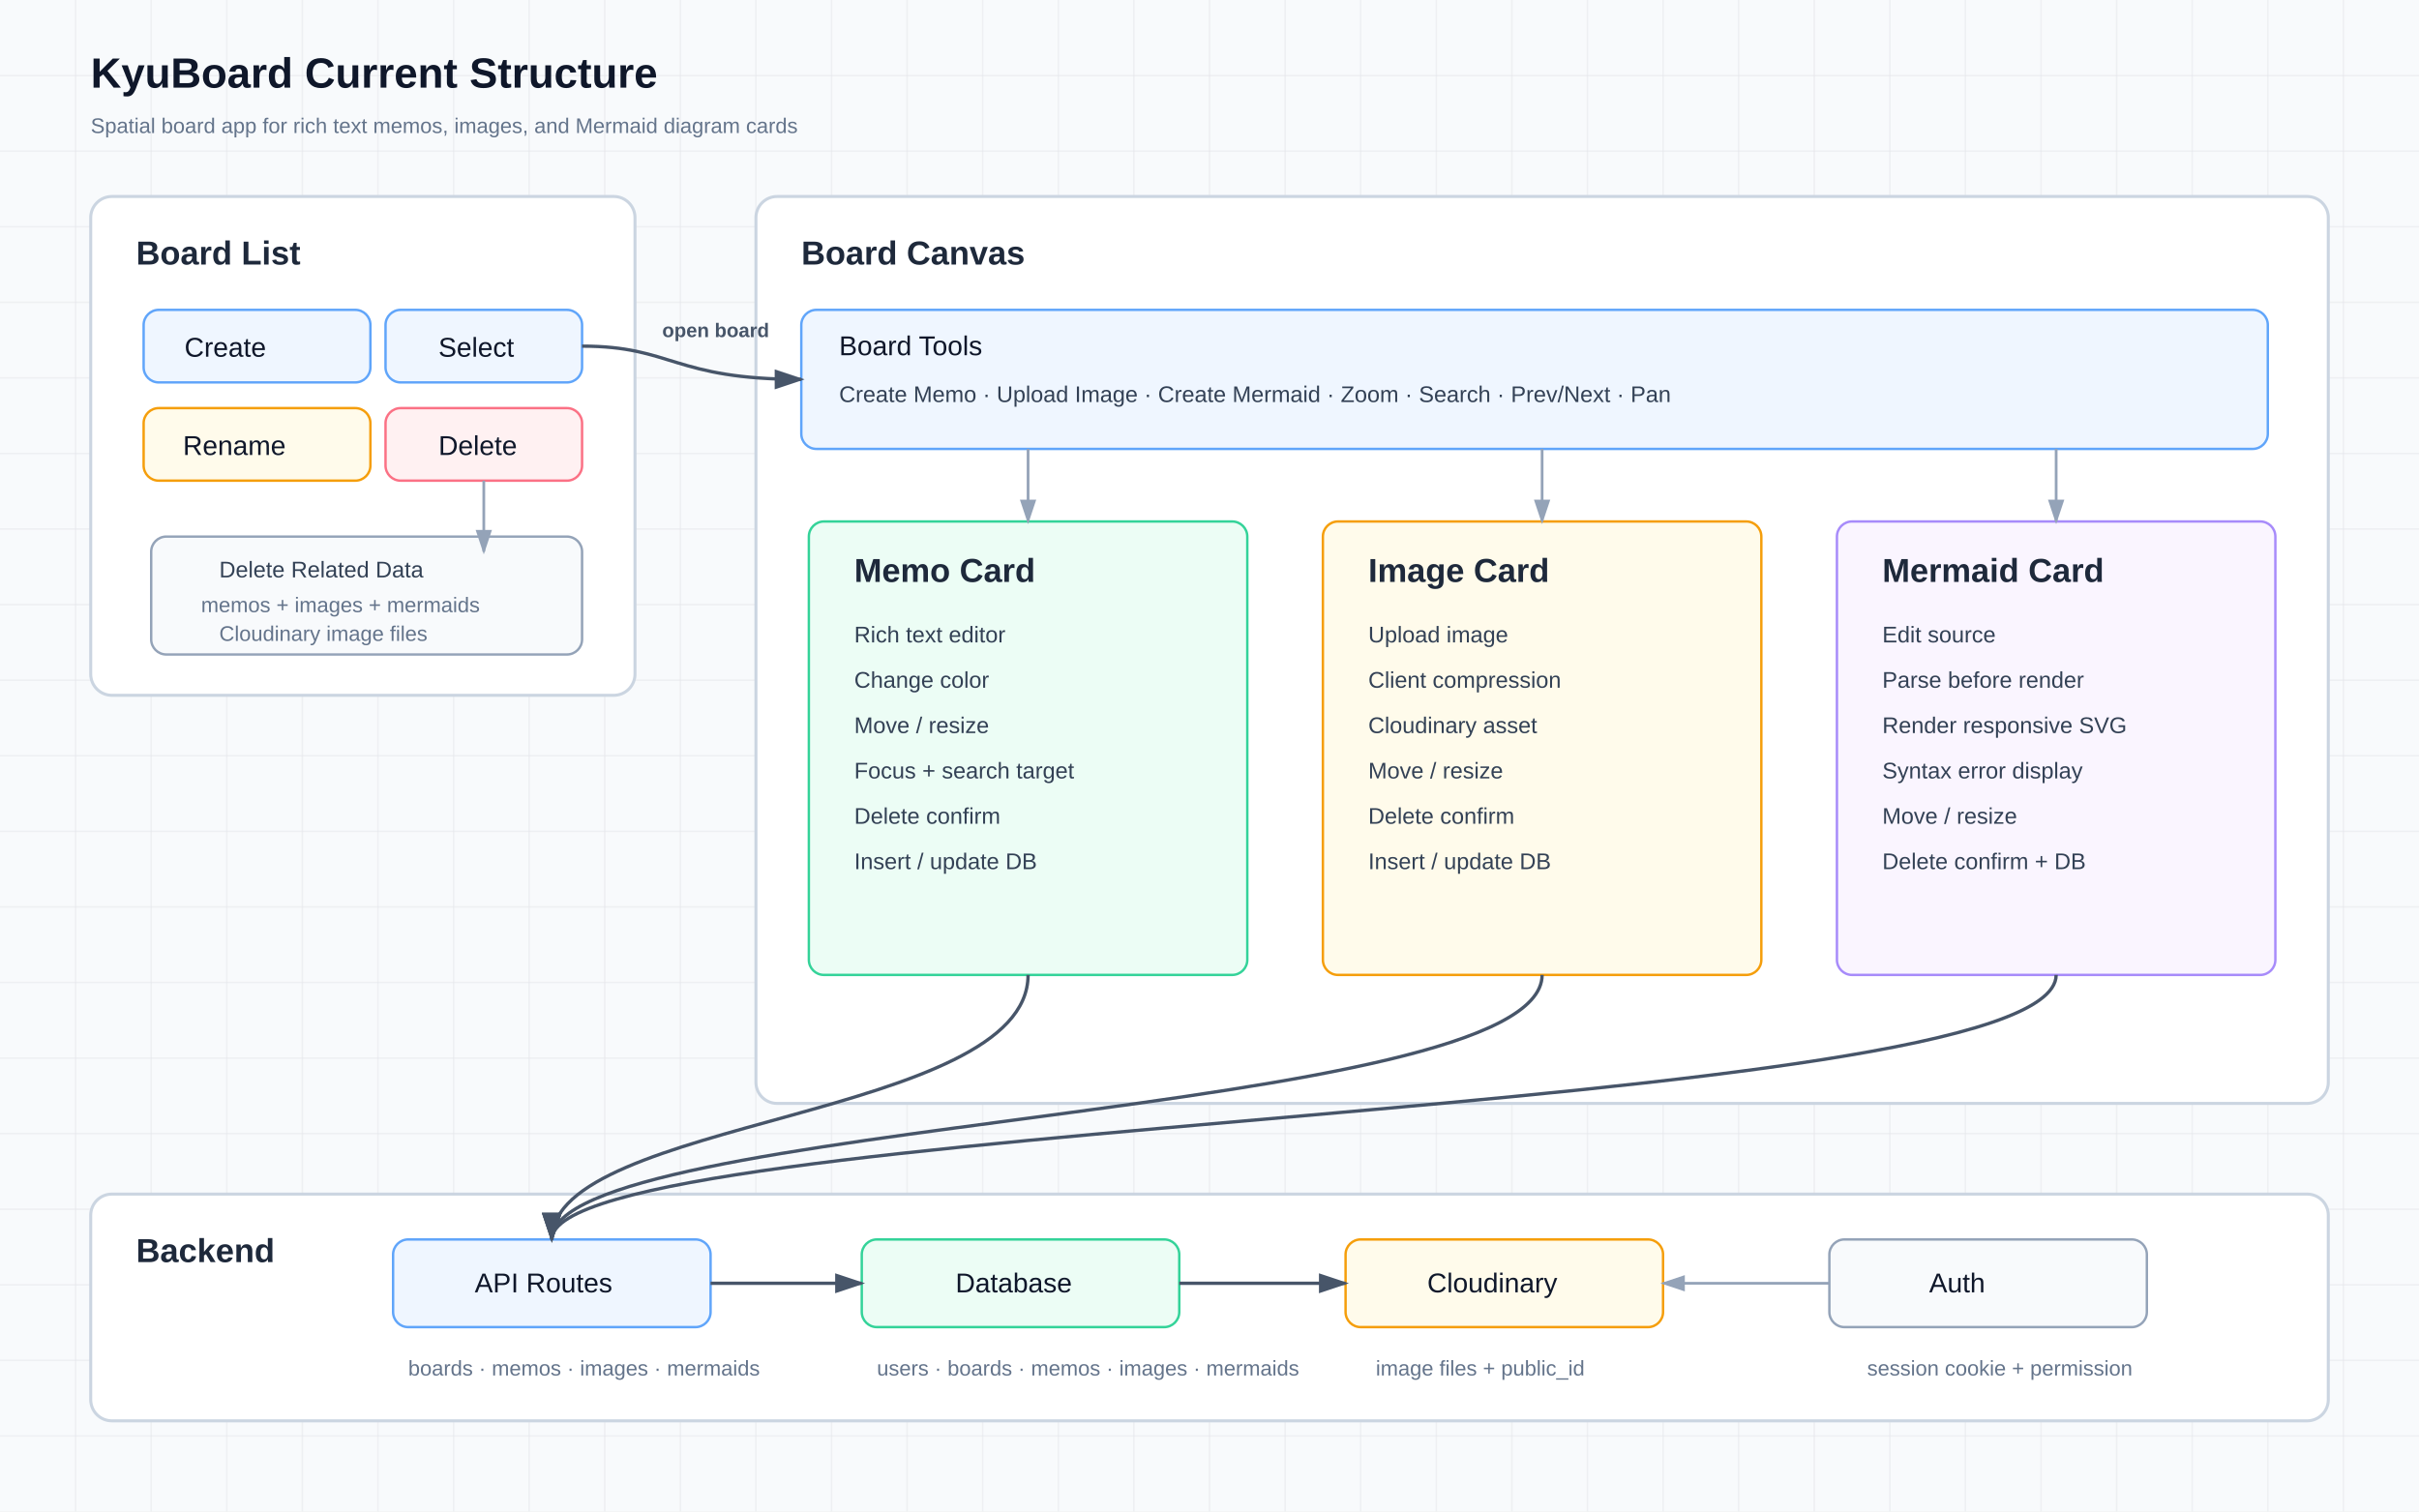
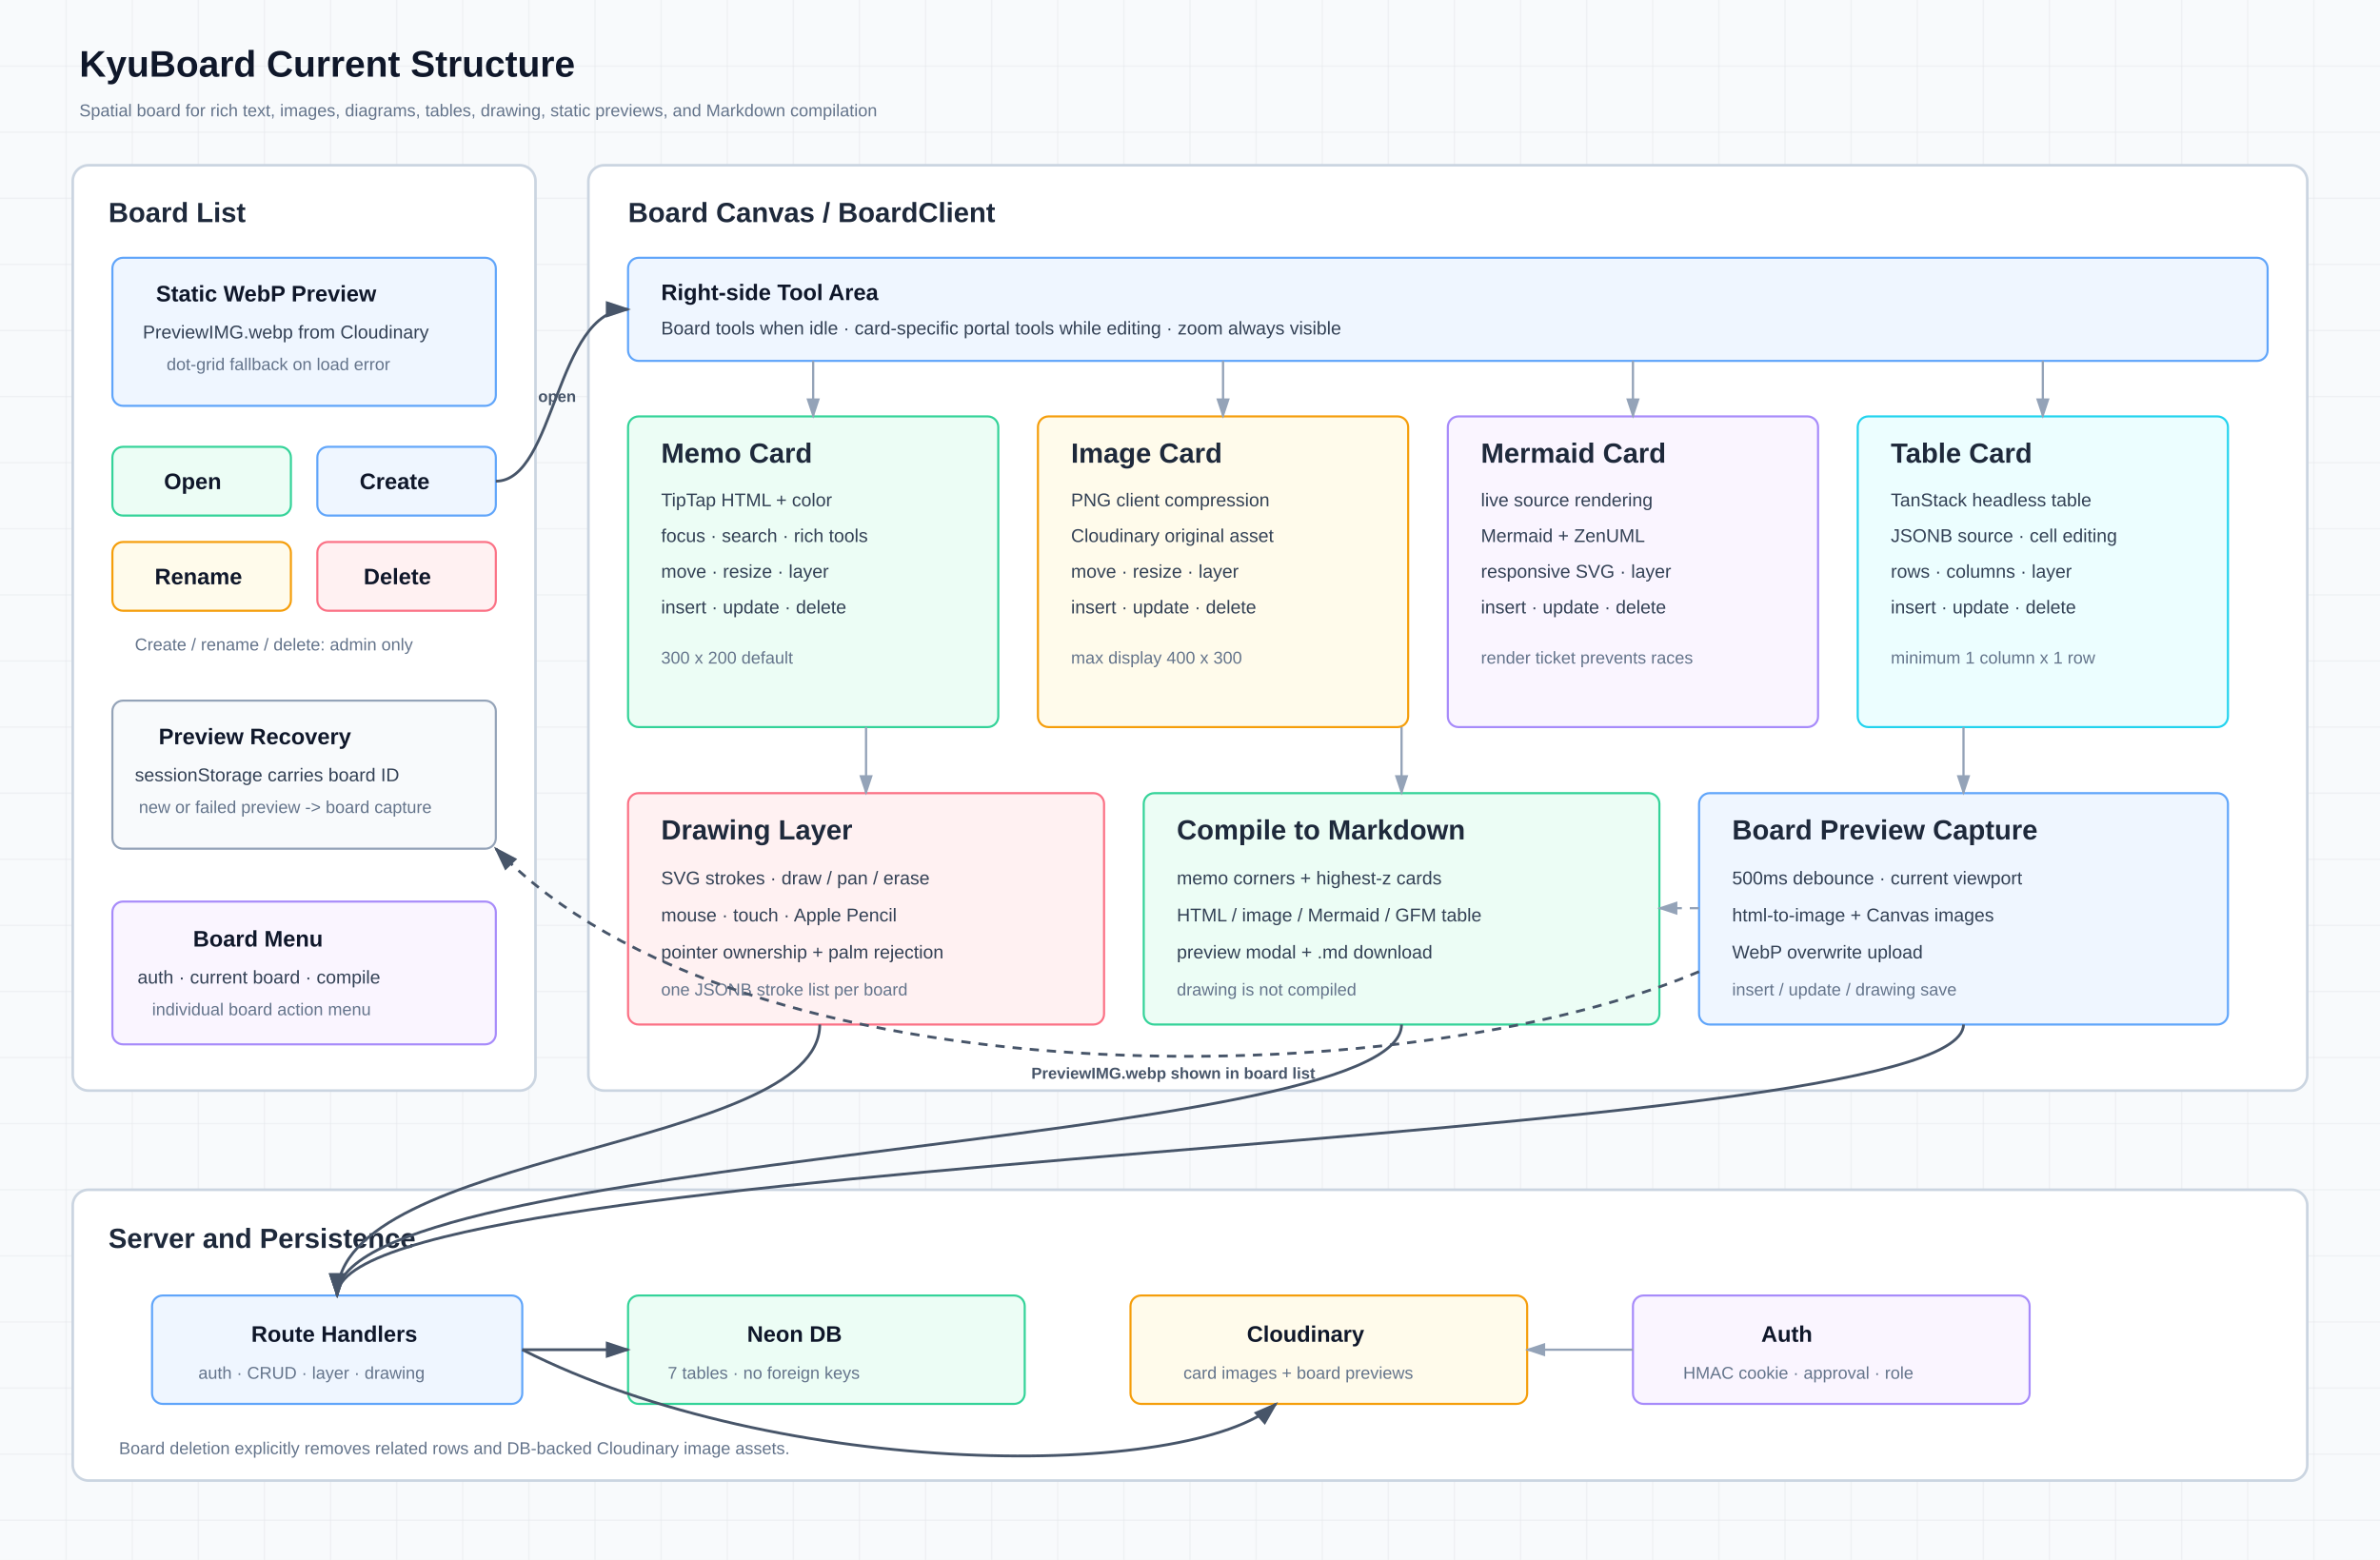
- <svg xmlns="http://www.w3.org/2000/svg" width="1600" height="1000" viewBox="0 0 1600 1000" role="img" aria-labelledby="title desc">
+ <svg xmlns="http://www.w3.org/2000/svg" width="1800" height="1180" viewBox="0 0 1800 1180" role="img" aria-labelledby="title desc">
  <defs>
    <style>
      .bg { fill: #f8fafc; }
-       .grid { stroke: #e5e7eb; stroke-width: 1; opacity: .55; }
-       .panel { fill: #ffffff; stroke: #cbd5e1; stroke-width: 2; rx: 14; }
+       .grid { stroke: #e5e7eb; stroke-width: 1; opacity: .5; }
+       .panel { fill: #ffffff; stroke: #cbd5e1; stroke-width: 2; }
      .panel-title { font: 700 28px Arial, sans-serif; fill: #0f172a; }
-       .section-title { font: 700 22px Arial, sans-serif; fill: #1e293b; }
-       .box { fill: #f8fafc; stroke: #94a3b8; stroke-width: 1.6; rx: 10; }
-       .box-blue { fill: #eff6ff; stroke: #60a5fa; }
-       .box-green { fill: #ecfdf5; stroke: #34d399; }
-       .box-amber { fill: #fffbeb; stroke: #f59e0b; }
-       .box-rose { fill: #fff1f2; stroke: #fb7185; }
-       .box-purple { fill: #faf5ff; stroke: #a78bfa; }
-       .text { font: 500 18px Arial, sans-serif; fill: #0f172a; }
-       .small { font: 500 15px Arial, sans-serif; fill: #334155; }
-       .muted { font: 500 14px Arial, sans-serif; fill: #64748b; }
-       .arrow { stroke: #475569; stroke-width: 2.2; fill: none; marker-end: url(#arrow); }
-       .arrow-soft { stroke: #94a3b8; stroke-width: 1.8; fill: none; marker-end: url(#arrowSoft); }
-       .label { font: 600 13px Arial, sans-serif; fill: #475569; }
+       .section-title { font: 700 21px Arial, sans-serif; fill: #1e293b; }
+       .box { fill: #f8fafc; stroke: #94a3b8; stroke-width: 1.6; }
+       .blue { fill: #eff6ff; stroke: #60a5fa; }
+       .green { fill: #ecfdf5; stroke: #34d399; }
+       .amber { fill: #fffbeb; stroke: #f59e0b; }
+       .rose { fill: #fff1f2; stroke: #fb7185; }
+       .purple { fill: #faf5ff; stroke: #a78bfa; }
+       .cyan { fill: #ecfeff; stroke: #22d3ee; }
+       .text { font: 600 17px Arial, sans-serif; fill: #0f172a; }
+       .small { font: 500 14px Arial, sans-serif; fill: #334155; }
+       .muted { font: 500 13px Arial, sans-serif; fill: #64748b; }
+       .label { font: 600 12px Arial, sans-serif; fill: #475569; }
+       .arrow { stroke: #475569; stroke-width: 2.1; fill: none; marker-end: url(#arrow); }
+       .soft { stroke: #94a3b8; stroke-width: 1.7; fill: none; marker-end: url(#arrowSoft); }
+       .dash { stroke-dasharray: 7 6; }
    </style>
    <marker id="arrow" markerWidth="10" markerHeight="10" refX="8" refY="3" orient="auto" markerUnits="strokeWidth">
      <path d="M0,0 L0,6 L9,3 z" fill="#475569" />
    </marker>
    <marker id="arrowSoft" markerWidth="10" markerHeight="10" refX="8" refY="3" orient="auto" markerUnits="strokeWidth">
      <path d="M0,0 L0,6 L9,3 z" fill="#94a3b8" />
    </marker>
  </defs>
-   <rect class="bg" width="1600" height="1000" />
+   <rect class="bg" width="1800" height="1180" />
  <g>
-     <path class="grid" d="M0 50H1600M0 100H1600M0 150H1600M0 200H1600M0 250H1600M0 300H1600M0 350H1600M0 400H1600M0 450H1600M0 500H1600M0 550H1600M0 600H1600M0 650H1600M0 700H1600M0 750H1600M0 800H1600M0 850H1600M0 900H1600M0 950H1600" />
-     <path class="grid" d="M50 0V1000M100 0V1000M150 0V1000M200 0V1000M250 0V1000M300 0V1000M350 0V1000M400 0V1000M450 0V1000M500 0V1000M550 0V1000M600 0V1000M650 0V1000M700 0V1000M750 0V1000M800 0V1000M850 0V1000M900 0V1000M950 0V1000M1000 0V1000M1050 0V1000M1100 0V1000M1150 0V1000M1200 0V1000M1250 0V1000M1300 0V1000M1350 0V1000M1400 0V1000M1450 0V1000M1500 0V1000M1550 0V1000" />
+     <path class="grid" d="M0 50H1800M0 100H1800M0 150H1800M0 200H1800M0 250H1800M0 300H1800M0 350H1800M0 400H1800M0 450H1800M0 500H1800M0 550H1800M0 600H1800M0 650H1800M0 700H1800M0 750H1800M0 800H1800M0 850H1800M0 900H1800M0 950H1800M0 1000H1800M0 1050H1800M0 1100H1800M0 1150H1800" />
+     <path class="grid" d="M50 0V1180M100 0V1180M150 0V1180M200 0V1180M250 0V1180M300 0V1180M350 0V1180M400 0V1180M450 0V1180M500 0V1180M550 0V1180M600 0V1180M650 0V1180M700 0V1180M750 0V1180M800 0V1180M850 0V1180M900 0V1180M950 0V1180M1000 0V1180M1050 0V1180M1100 0V1180M1150 0V1180M1200 0V1180M1250 0V1180M1300 0V1180M1350 0V1180M1400 0V1180M1450 0V1180M1500 0V1180M1550 0V1180M1600 0V1180M1650 0V1180M1700 0V1180M1750 0V1180" />
  </g>
  <text x="60" y="58" class="panel-title">KyuBoard Current Structure</text>
-   <text x="60" y="88" class="muted">Spatial board app for rich text memos, images, and Mermaid diagram cards</text>
-   <rect x="60" y="130" width="360" height="330" class="panel" />
-   <text x="90" y="175" class="section-title">Board List</text>
-   <rect x="95" y="205" width="150" height="48" class="box box-blue" />
-   <text x="122" y="236" class="text">Create</text>
-   <rect x="255" y="205" width="130" height="48" class="box box-blue" />
-   <text x="290" y="236" class="text">Select</text>
-   <rect x="95" y="270" width="150" height="48" class="box box-amber" />
-   <text x="121" y="301" class="text">Rename</text>
-   <rect x="255" y="270" width="130" height="48" class="box box-rose" />
-   <text x="290" y="301" class="text">Delete</text>
-   <rect x="100" y="355" width="285" height="78" class="box" />
-   <text x="145" y="382" class="small">Delete Related Data</text>
-   <text x="133" y="405" class="muted">memos + images + mermaids</text>
-   <text x="145" y="424" class="muted">Cloudinary image files</text>
-   <path d="M320 318V365" class="arrow-soft" />
-   <rect x="500" y="130" width="1040" height="600" class="panel" />
-   <text x="530" y="175" class="section-title">Board Canvas</text>
-   <rect x="530" y="205" width="970" height="92" class="box box-blue" />
-   <text x="555" y="235" class="text">Board Tools</text>
-   <text x="555" y="266" class="small">Create Memo · Upload Image · Create Mermaid · Zoom · Search · Prev/Next · Pan</text>
-   <path d="M385 229C445 229 445 251 530 251" class="arrow" />
-   <text x="438" y="223" class="label">open board</text>
-   <rect x="535" y="345" width="290" height="300" class="box box-green" />
-   <text x="565" y="385" class="section-title">Memo Card</text>
-   <text x="565" y="425" class="small">Rich text editor</text>
-   <text x="565" y="455" class="small">Change color</text>
-   <text x="565" y="485" class="small">Move / resize</text>
-   <text x="565" y="515" class="small">Focus + search target</text>
-   <text x="565" y="545" class="small">Delete confirm</text>
-   <text x="565" y="575" class="small">Insert / update DB</text>
-   <rect x="875" y="345" width="290" height="300" class="box box-amber" />
-   <text x="905" y="385" class="section-title">Image Card</text>
-   <text x="905" y="425" class="small">Upload image</text>
-   <text x="905" y="455" class="small">Client compression</text>
-   <text x="905" y="485" class="small">Cloudinary asset</text>
-   <text x="905" y="515" class="small">Move / resize</text>
-   <text x="905" y="545" class="small">Delete confirm</text>
-   <text x="905" y="575" class="small">Insert / update DB</text>
-   <rect x="1215" y="345" width="290" height="300" class="box box-purple" />
-   <text x="1245" y="385" class="section-title">Mermaid Card</text>
-   <text x="1245" y="425" class="small">Edit source</text>
-   <text x="1245" y="455" class="small">Parse before render</text>
-   <text x="1245" y="485" class="small">Render responsive SVG</text>
-   <text x="1245" y="515" class="small">Syntax error display</text>
-   <text x="1245" y="545" class="small">Move / resize</text>
-   <text x="1245" y="575" class="small">Delete confirm + DB</text>
-   <path d="M680 297V345" class="arrow-soft" />
-   <path d="M1020 297V345" class="arrow-soft" />
-   <path d="M1360 297V345" class="arrow-soft" />
-   <rect x="60" y="790" width="1480" height="150" class="panel" />
-   <text x="90" y="835" class="section-title">Backend</text>
-   <rect x="260" y="820" width="210" height="58" class="box box-blue" />
-   <text x="314" y="855" class="text">API Routes</text>
-   <rect x="570" y="820" width="210" height="58" class="box box-green" />
-   <text x="632" y="855" class="text">Database</text>
-   <rect x="890" y="820" width="210" height="58" class="box box-amber" />
-   <text x="944" y="855" class="text">Cloudinary</text>
-   <rect x="1210" y="820" width="210" height="58" class="box" />
-   <text x="1276" y="855" class="text">Auth</text>
-   <text x="270" y="910" class="muted">boards · memos · images · mermaids</text>
-   <text x="580" y="910" class="muted">users · boards · memos · images · mermaids</text>
-   <text x="910" y="910" class="muted">image files + public_id</text>
-   <text x="1235" y="910" class="muted">session cookie + permission</text>
-   <path d="M680 645C680 740 365 740 365 820" class="arrow" />
-   <path d="M1020 645C1020 740 365 740 365 820" class="arrow" />
-   <path d="M1360 645C1360 740 365 740 365 820" class="arrow" />
-   <path d="M470 849H570" class="arrow" />
-   <path d="M780 849H890" class="arrow" />
-   <path d="M1210 849H1100" class="arrow-soft" />
+   <text x="60" y="88" class="muted">Spatial board for rich text, images, diagrams, tables, drawing, static previews, and Markdown compilation</text>
+   <rect x="55" y="125" width="350" height="700" rx="12" class="panel" />
+   <text x="82" y="168" class="section-title">Board List</text>
+   <rect x="85" y="195" width="290" height="112" rx="8" class="box blue" />
+   <text x="118" y="228" class="text">Static WebP Preview</text>
+   <text x="108" y="256" class="small">PreviewIMG.webp from Cloudinary</text>
+   <text x="126" y="280" class="muted">dot-grid fallback on load error</text>
+   <rect x="85" y="338" width="135" height="52" rx="8" class="box green" />
+   <text x="124" y="370" class="text">Open</text>
+   <rect x="240" y="338" width="135" height="52" rx="8" class="box blue" />
+   <text x="272" y="370" class="text">Create</text>
+   <rect x="85" y="410" width="135" height="52" rx="8" class="box amber" />
+   <text x="117" y="442" class="text">Rename</text>
+   <rect x="240" y="410" width="135" height="52" rx="8" class="box rose" />
+   <text x="275" y="442" class="text">Delete</text>
+   <text x="102" y="492" class="muted">Create / rename / delete: admin only</text>
+   <rect x="85" y="530" width="290" height="112" rx="8" class="box" />
+   <text x="120" y="563" class="text">Preview Recovery</text>
+   <text x="102" y="591" class="small">sessionStorage carries board ID</text>
+   <text x="105" y="615" class="muted">new or failed preview -&gt; board capture</text>
+   <rect x="85" y="682" width="290" height="108" rx="8" class="box purple" />
+   <text x="146" y="716" class="text">Board Menu</text>
+   <text x="104" y="744" class="small">auth · current board · compile</text>
+   <text x="115" y="768" class="muted">individual board action menu</text>
+   <rect x="445" y="125" width="1300" height="700" rx="12" class="panel" />
+   <text x="475" y="168" class="section-title">Board Canvas / BoardClient</text>
+   <rect x="475" y="195" width="1240" height="78" rx="8" class="box blue" />
+   <text x="500" y="227" class="text">Right-side Tool Area</text>
+   <text x="500" y="253" class="small">Board tools when idle · card-specific portal tools while editing · zoom always visible</text>
+   <path d="M375 364C420 364 420 234 475 234" class="arrow" />
+   <text x="407" y="304" class="label">open</text>
+   <rect x="475" y="315" width="280" height="235" rx="8" class="box green" />
+   <text x="500" y="350" class="section-title">Memo Card</text>
+   <text x="500" y="383" class="small">TipTap HTML + color</text>
+   <text x="500" y="410" class="small">focus · search · rich tools</text>
+   <text x="500" y="437" class="small">move · resize · layer</text>
+   <text x="500" y="464" class="small">insert · update · delete</text>
+   <text x="500" y="502" class="muted">300 x 200 default</text>
+   <rect x="785" y="315" width="280" height="235" rx="8" class="box amber" />
+   <text x="810" y="350" class="section-title">Image Card</text>
+   <text x="810" y="383" class="small">PNG client compression</text>
+   <text x="810" y="410" class="small">Cloudinary original asset</text>
+   <text x="810" y="437" class="small">move · resize · layer</text>
+   <text x="810" y="464" class="small">insert · update · delete</text>
+   <text x="810" y="502" class="muted">max display 400 x 300</text>
+   <rect x="1095" y="315" width="280" height="235" rx="8" class="box purple" />
+   <text x="1120" y="350" class="section-title">Mermaid Card</text>
+   <text x="1120" y="383" class="small">live source rendering</text>
+   <text x="1120" y="410" class="small">Mermaid + ZenUML</text>
+   <text x="1120" y="437" class="small">responsive SVG · layer</text>
+   <text x="1120" y="464" class="small">insert · update · delete</text>
+   <text x="1120" y="502" class="muted">render ticket prevents races</text>
+   <rect x="1405" y="315" width="280" height="235" rx="8" class="box cyan" />
+   <text x="1430" y="350" class="section-title">Table Card</text>
+   <text x="1430" y="383" class="small">TanStack headless table</text>
+   <text x="1430" y="410" class="small">JSONB source · cell editing</text>
+   <text x="1430" y="437" class="small">rows · columns · layer</text>
+   <text x="1430" y="464" class="small">insert · update · delete</text>
+   <text x="1430" y="502" class="muted">minimum 1 column x 1 row</text>
+   <path d="M615 273V315" class="soft" />
+   <path d="M925 273V315" class="soft" />
+   <path d="M1235 273V315" class="soft" />
+   <path d="M1545 273V315" class="soft" />
+   <rect x="475" y="600" width="360" height="175" rx="8" class="box rose" />
+   <text x="500" y="635" class="section-title">Drawing Layer</text>
+   <text x="500" y="669" class="small">SVG strokes · draw / pan / erase</text>
+   <text x="500" y="697" class="small">mouse · touch · Apple Pencil</text>
+   <text x="500" y="725" class="small">pointer ownership + palm rejection</text>
+   <text x="500" y="753" class="muted">one JSONB stroke list per board</text>
+   <rect x="865" y="600" width="390" height="175" rx="8" class="box green" />
+   <text x="890" y="635" class="section-title">Compile to Markdown</text>
+   <text x="890" y="669" class="small">memo corners + highest-z cards</text>
+   <text x="890" y="697" class="small">HTML / image / Mermaid / GFM table</text>
+   <text x="890" y="725" class="small">preview modal + .md download</text>
+   <text x="890" y="753" class="muted">drawing is not compiled</text>
+   <rect x="1285" y="600" width="400" height="175" rx="8" class="box blue" />
+   <text x="1310" y="635" class="section-title">Board Preview Capture</text>
+   <text x="1310" y="669" class="small">500ms debounce · current viewport</text>
+   <text x="1310" y="697" class="small">html-to-image + Canvas images</text>
+   <text x="1310" y="725" class="small">WebP overwrite upload</text>
+   <text x="1310" y="753" class="muted">insert / update / drawing save</text>
+   <path d="M655 550V600" class="soft" />
+   <path d="M1060 550V600" class="soft" />
+   <path d="M1485 550V600" class="soft" />
+   <path d="M1285 687H1255" class="soft dash" />
+   <path d="M1285 735C1060 830 560 835 375 642" class="arrow dash" />
+   <text x="780" y="816" class="label">PreviewIMG.webp shown in board list</text>
+   <rect x="55" y="900" width="1690" height="220" rx="12" class="panel" />
+   <text x="82" y="944" class="section-title">Server and Persistence</text>
+   <rect x="115" y="980" width="280" height="82" rx="8" class="box blue" />
+   <text x="190" y="1015" class="text">Route Handlers</text>
+   <text x="150" y="1043" class="muted">auth · CRUD · layer · drawing</text>
+   <rect x="475" y="980" width="300" height="82" rx="8" class="box green" />
+   <text x="565" y="1015" class="text">Neon DB</text>
+   <text x="505" y="1043" class="muted">7 tables · no foreign keys</text>
+   <rect x="855" y="980" width="300" height="82" rx="8" class="box amber" />
+   <text x="943" y="1015" class="text">Cloudinary</text>
+   <text x="895" y="1043" class="muted">card images + board previews</text>
+   <rect x="1235" y="980" width="300" height="82" rx="8" class="box purple" />
+   <text x="1332" y="1015" class="text">Auth</text>
+   <text x="1273" y="1043" class="muted">HMAC cookie · approval · role</text>
+   <path d="M620 775C620 870 255 870 255 980" class="arrow" />
+   <path d="M1060 775C1060 870 255 870 255 980" class="arrow" />
+   <path d="M1485 775C1485 870 255 870 255 980" class="arrow" />
+   <path d="M395 1021H475" class="arrow" />
+   <path d="M395 1021C590 1120 900 1120 965 1062" class="arrow" />
+   <path d="M1235 1021H1155" class="soft" />
+   <text x="90" y="1100" class="muted">Board deletion explicitly removes related rows and DB-backed Cloudinary image assets.</text>
</svg>
